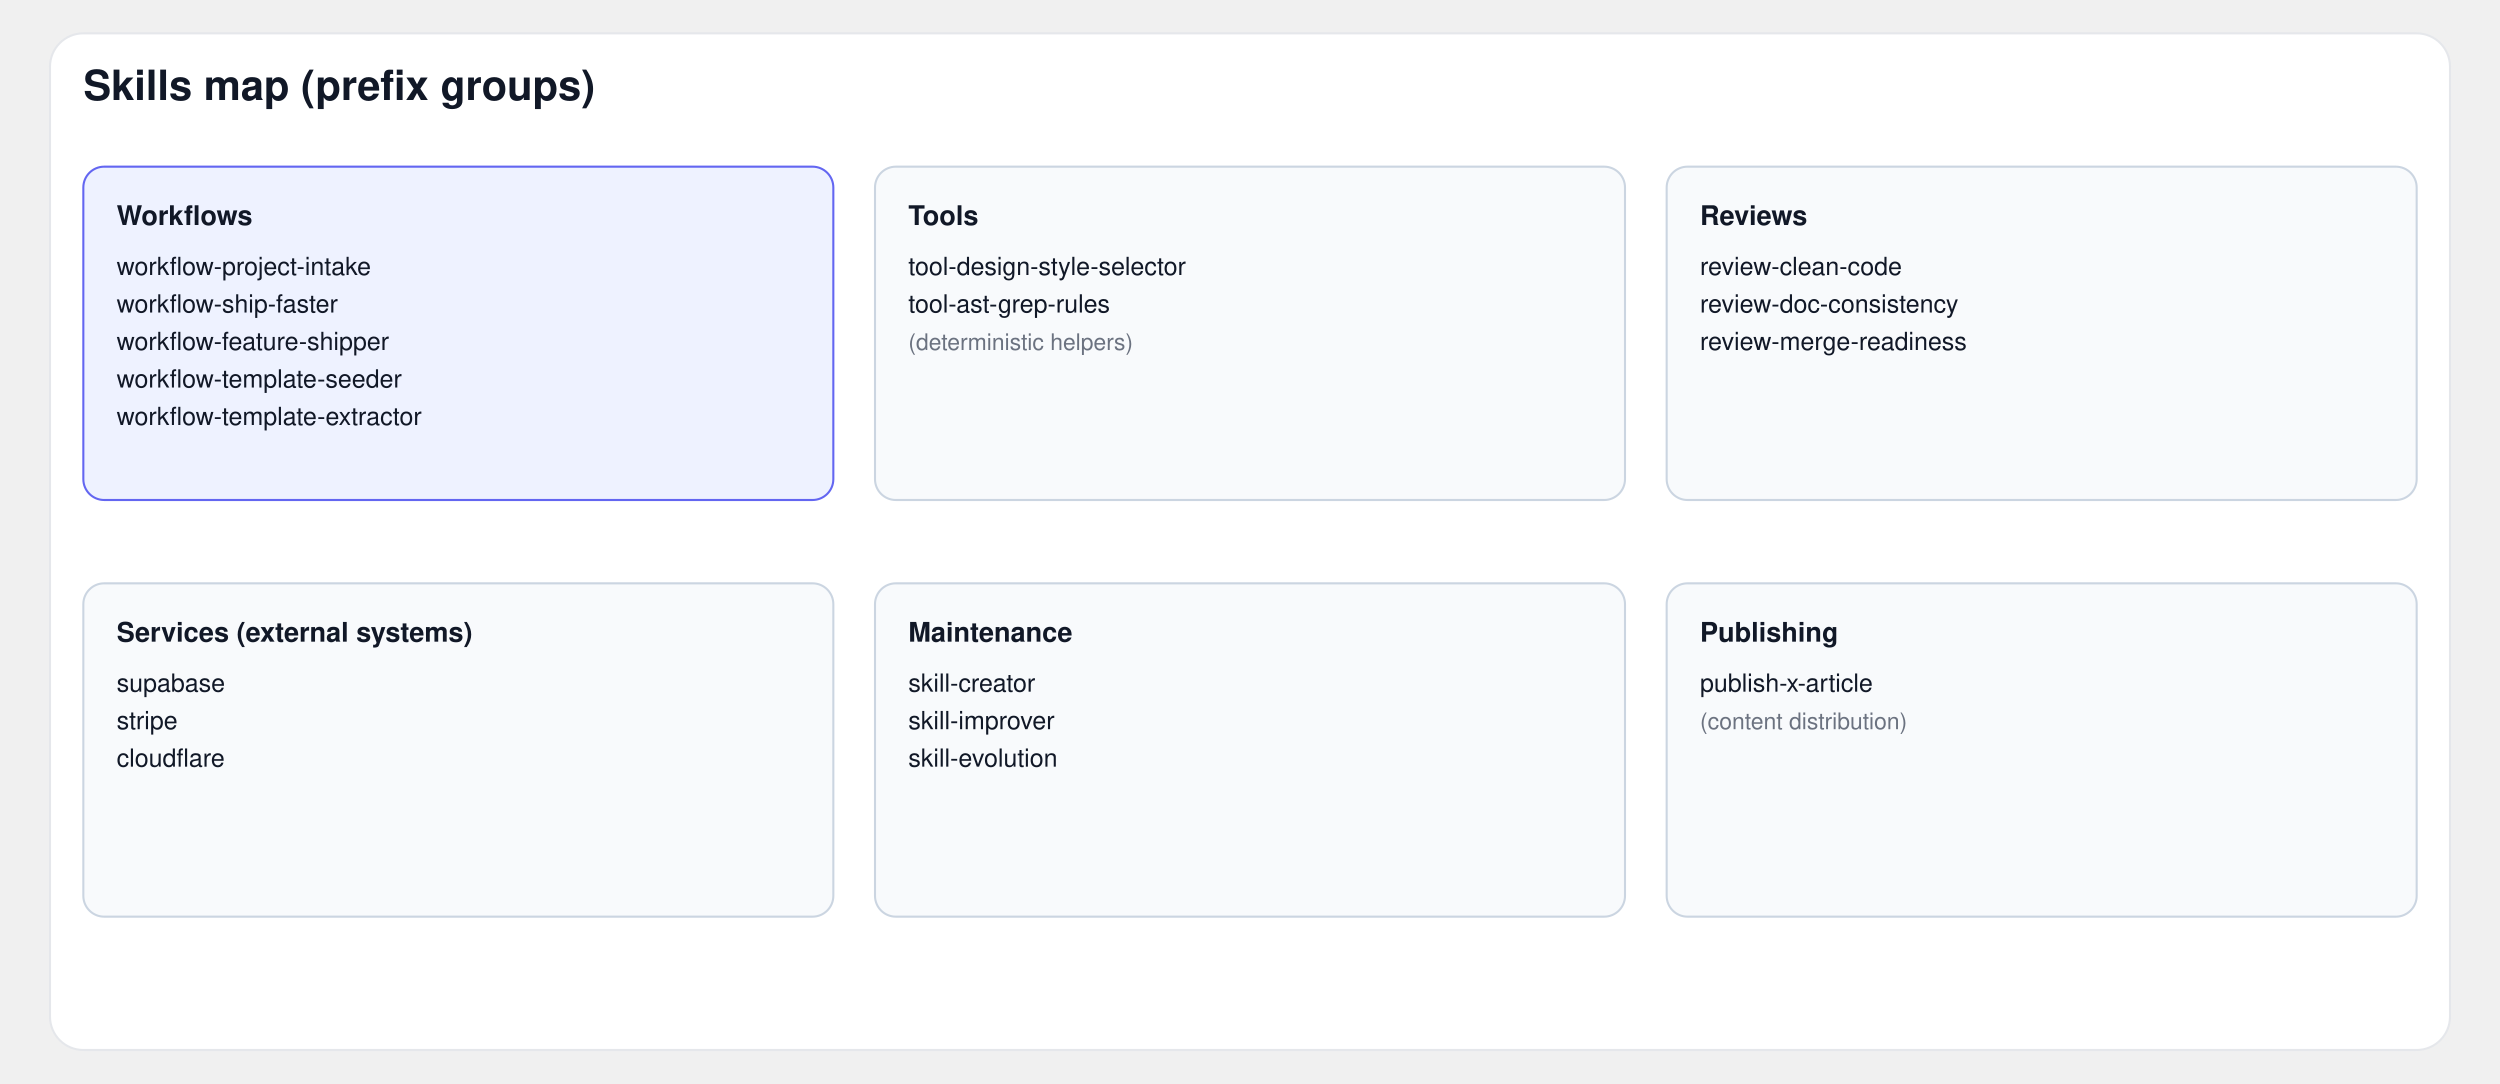
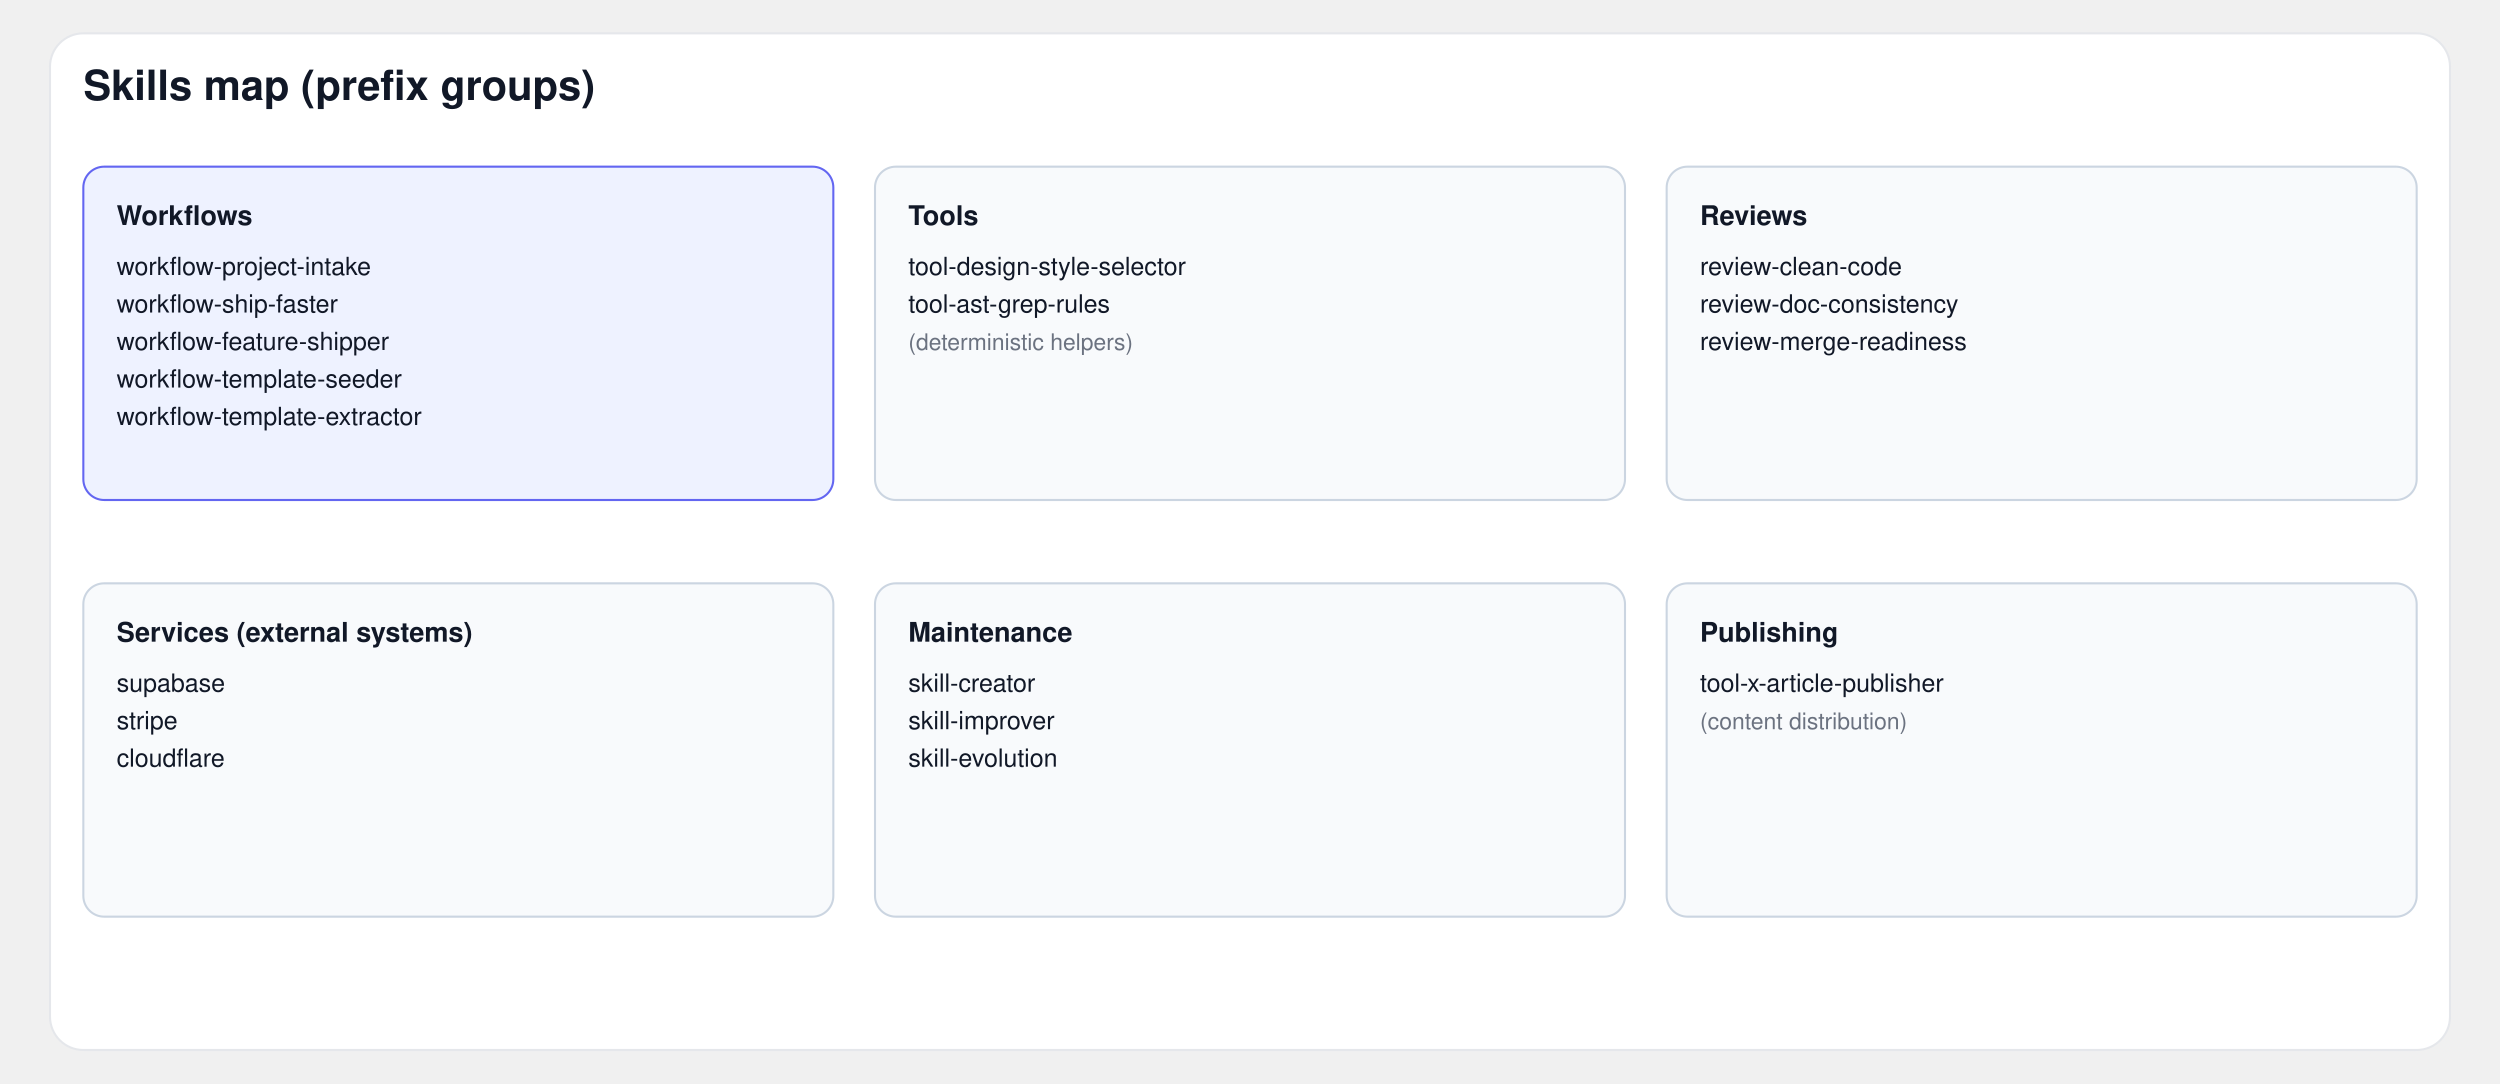
<svg xmlns="http://www.w3.org/2000/svg" width="1200" height="520" viewBox="0 0 1200 520" role="img" aria-label="Skills map">
  <style>
    .title { font: 700 20px Helvetica, Arial, sans-serif; fill: #111827; }
    .label { font: 600 13px Helvetica, Arial, sans-serif; fill: #111827; }
    .text { font: 12px Helvetica, Arial, sans-serif; fill: #111827; }
    .muted { font: 11px Helvetica, Arial, sans-serif; fill: #6B7280; }
    .box { fill: #F8FAFC; stroke: #CBD5E1; stroke-width: 1; rx: 10; }
    .accent { fill: #EEF2FF; stroke: #6366F1; }
  </style>
  <rect x="24" y="16" width="1152" height="488" rx="16" fill="#FFFFFF" stroke="#E5E7EB" />
  <text x="40" y="48" class="title">Skills map (prefix groups)</text>
  <rect x="40" y="80" width="360" height="160" class="box accent" />
  <text x="56" y="108" class="label">Workflows</text>
  <text x="56" y="132" class="text">workflow-project-intake</text>
  <text x="56" y="150" class="text">workflow-ship-faster</text>
  <text x="56" y="168" class="text">workflow-feature-shipper</text>
  <text x="56" y="186" class="text">workflow-template-seeder</text>
  <text x="56" y="204" class="text">workflow-template-extractor</text>
  <rect x="420" y="80" width="360" height="160" class="box" />
  <text x="436" y="108" class="label">Tools</text>
  <text x="436" y="132" class="text">tool-design-style-selector</text>
  <text x="436" y="150" class="text">tool-ast-grep-rules</text>
  <text x="436" y="168" class="muted">(deterministic helpers)</text>
  <rect x="800" y="80" width="360" height="160" class="box" />
  <text x="816" y="108" class="label">Reviews</text>
  <text x="816" y="132" class="text">review-clean-code</text>
  <text x="816" y="150" class="text">review-doc-consistency</text>
  <text x="816" y="168" class="text">review-merge-readiness</text>
  <rect x="40" y="280" width="360" height="160" class="box" />
  <text x="56" y="308" class="label">Services (external systems)</text>
  <text x="56" y="332" class="text">supabase</text>
  <text x="56" y="350" class="text">stripe</text>
  <text x="56" y="368" class="text">cloudflare</text>
  <rect x="420" y="280" width="360" height="160" class="box" />
  <text x="436" y="308" class="label">Maintenance</text>
  <text x="436" y="332" class="text">skill-creator</text>
  <text x="436" y="350" class="text">skill-improver</text>
  <text x="436" y="368" class="text">skill-evolution</text>
  <rect x="800" y="280" width="360" height="160" class="box" />
  <text x="816" y="308" class="label">Publishing</text>
-   <text x="816" y="332" class="text">publish-x-article</text>
+   <text x="816" y="332" class="text">tool-x-article-publisher</text>
  <text x="816" y="350" class="muted">(content distribution)</text>
</svg>
